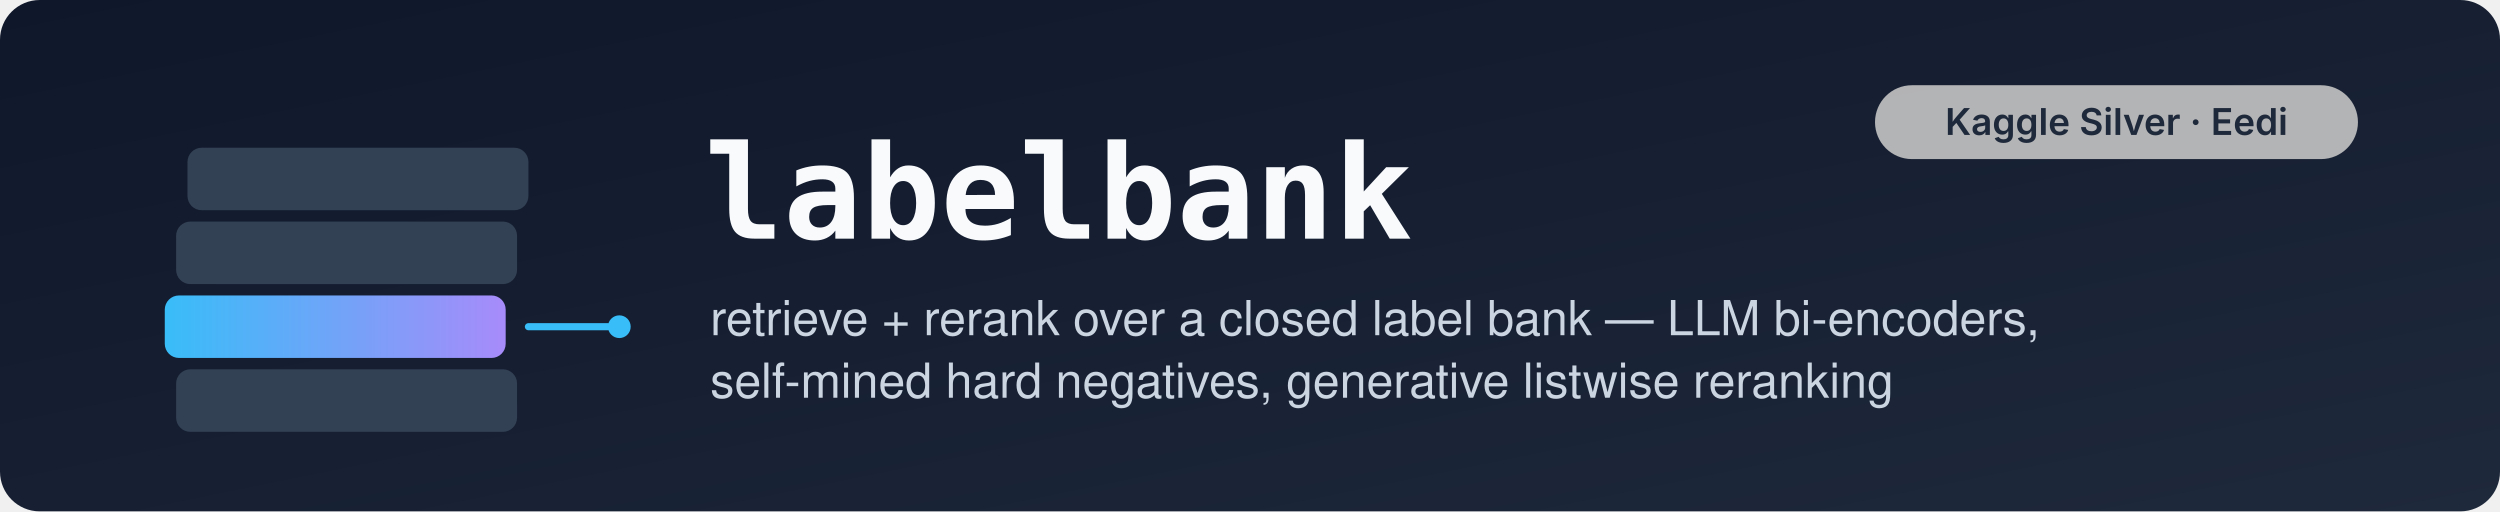
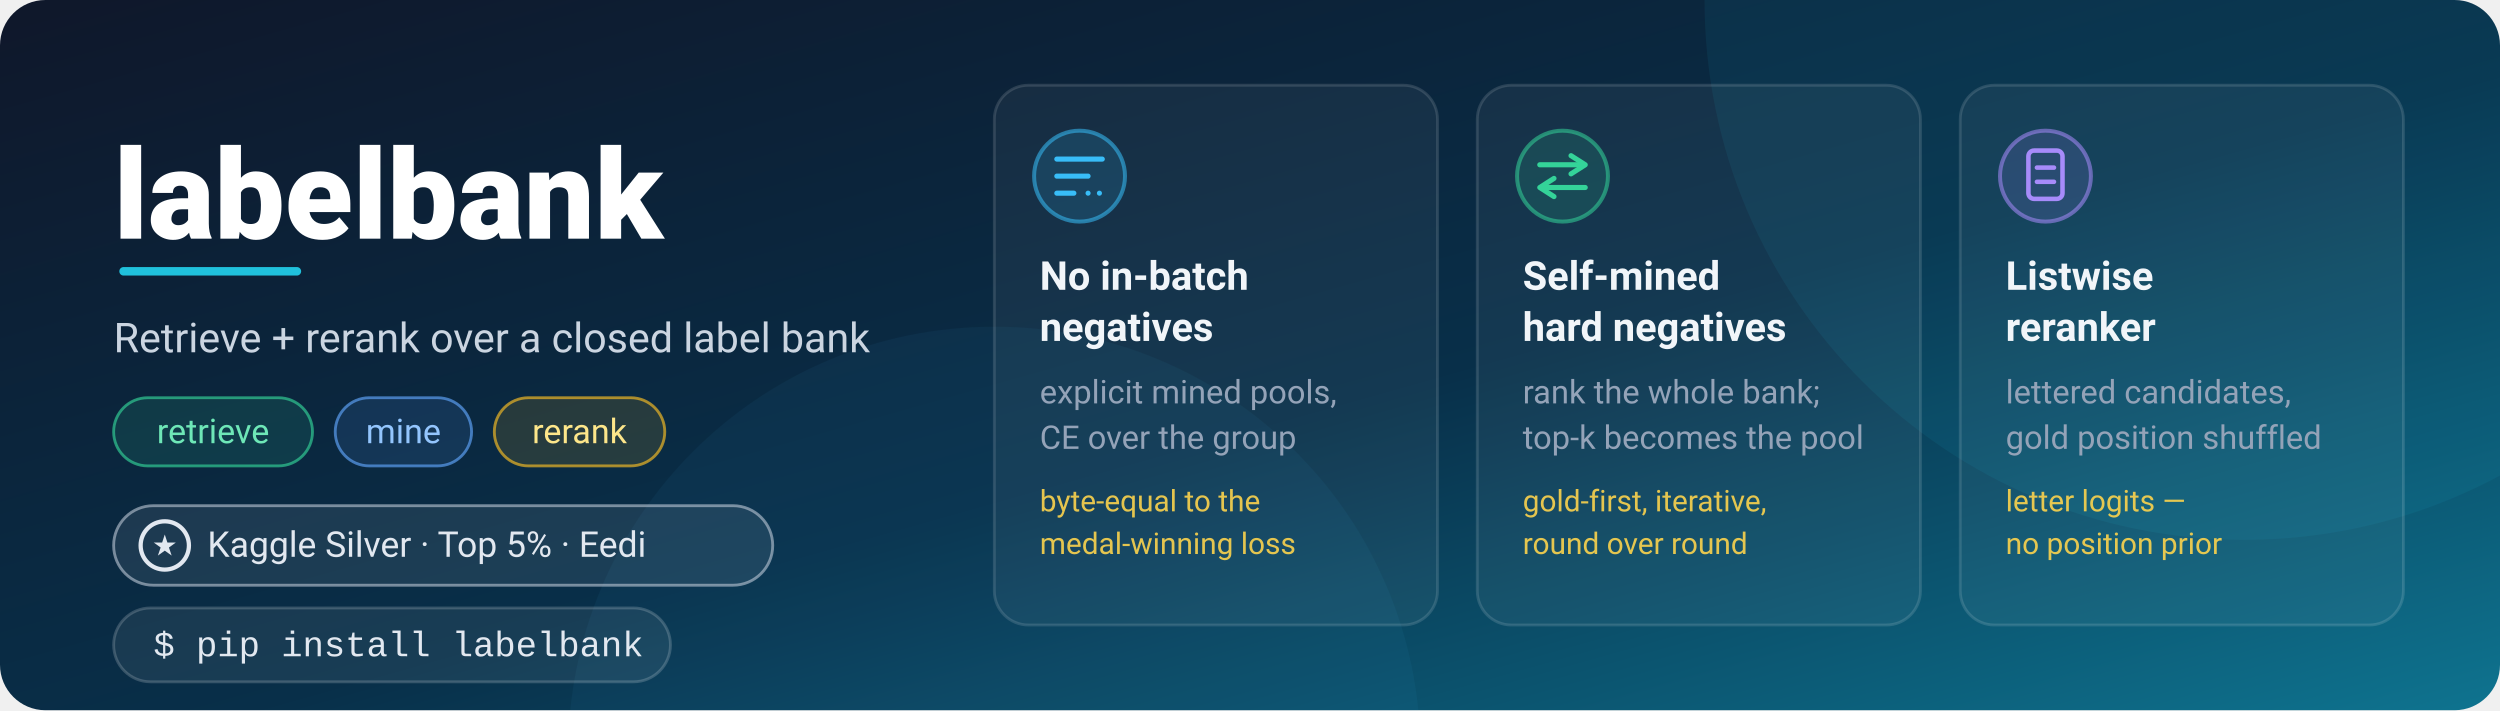
- <svg xmlns="http://www.w3.org/2000/svg" width="880" height="180" viewBox="0 0 880 180" role="img" aria-label="labelbank — retrieve and rerank over a closed label bank">
+ <svg xmlns="http://www.w3.org/2000/svg" viewBox="0 0 880 250" role="img" aria-label="labelbank — retrieve and rerank over a closed label bank: no in-batch negatives, self-mined hard negative pools, generative listwise reranking">
  <defs>
    <linearGradient id="bg" x1="0" y1="0" x2="1" y2="1">
-       <stop offset="0" stop-color="#0f172a" />
-       <stop offset="1" stop-color="#1e293b" />
+       <stop offset="0%" stop-color="#0f172a" />
+       <stop offset="55%" stop-color="#082f49" />
+       <stop offset="100%" stop-color="#0e7490" />
    </linearGradient>
-     <linearGradient id="accent" x1="0" y1="0" x2="1" y2="0">
-       <stop offset="0" stop-color="#38bdf8" />
-       <stop offset="1" stop-color="#a78bfa" />
-     </linearGradient>
+     <clipPath id="bgclip">
+       <rect x="0" y="0" width="880" height="250" rx="16" />
+     </clipPath>
  </defs>
-   <rect width="880" height="180" rx="14" fill="url(#bg)" />
-   <g transform="translate(52,38)">
-     <rect x="14" y="14" width="120" height="22" rx="5" fill="#334155" />
-     <rect x="10" y="40" width="120" height="22" rx="5" fill="#334155" />
-     <rect x="6" y="66" width="120" height="22" rx="5" fill="url(#accent)" />
-     <rect x="10" y="92" width="120" height="22" rx="5" fill="#334155" />
-     <circle cx="166" cy="77" r="4" fill="#38bdf8" />
-     <path d="M 134 77 L 162 77" stroke="#38bdf8" stroke-width="2.5" stroke-linecap="round" />
+   <rect x="0" y="0" width="880" height="250" rx="16" fill="url(#bg)" />
+   <g clip-path="url(#bgclip)">
+     <circle cx="790" cy="0" r="190" fill="#22d3ee" opacity="0.07" />
+     <circle cx="350" cy="265" r="150" fill="#38bdf8" opacity="0.05" />
  </g>
-   <text x="248" y="84" font-family="ui-monospace, SFMono-Regular, Menlo, monospace" font-size="46" font-weight="700" fill="#f8fafc">labelbank</text>
-   <text x="250" y="118" font-family="-apple-system, 'Segoe UI', Helvetica, Arial, sans-serif" font-size="17" fill="#cbd5e1">retrieve + rerank over a closed label bank — LLM bi-encoders,</text>
-   <text x="250" y="140" font-family="-apple-system, 'Segoe UI', Helvetica, Arial, sans-serif" font-size="17" fill="#cbd5e1">self-mined hard negatives, generative listwise reranking</text>
-   <g transform="translate(660,30)">
-     <rect width="170" height="26" rx="13" fill="#c0c0c0" opacity="0.92" />
-     <text x="85" y="17.5" text-anchor="middle" font-family="-apple-system, 'Segoe UI', sans-serif" font-size="13" font-weight="600" fill="#1e293b">Kaggle Silver · Eedi</text>
+   <text x="40" y="84" font-family="-apple-system, 'Segoe UI', Roboto, Helvetica, Arial, sans-serif" font-size="44" font-weight="800" fill="#ffffff">labelbank</text>
+   <rect x="42" y="94" width="64" height="3" rx="1.5" fill="#22d3ee" opacity="0.9" />
+   <text x="40" y="124" font-family="-apple-system, 'Segoe UI', Roboto, Helvetica, Arial, sans-serif" font-size="14.5" fill="#cbd5e1">Retrieve + rerank over a closed label bank</text>
+   <g font-family="-apple-system, 'Segoe UI', Roboto, Helvetica, Arial, sans-serif" font-size="12" text-anchor="middle">
+     <rect x="40" y="140" width="70" height="24" rx="12" fill="#34d399" fill-opacity="0.12" stroke="#34d399" stroke-opacity="0.65" />
+     <text x="75" y="156" fill="#6ee7b7">retrieve</text>
+     <rect x="118" y="140" width="48" height="24" rx="12" fill="#60a5fa" fill-opacity="0.12" stroke="#60a5fa" stroke-opacity="0.65" />
+     <text x="142" y="156" fill="#93c5fd">mine</text>
+     <rect x="174" y="140" width="60" height="24" rx="12" fill="#fbbf24" fill-opacity="0.12" stroke="#fbbf24" stroke-opacity="0.65" />
+     <text x="204" y="156" fill="#fde68a">rerank</text>
+   </g>
+   <rect x="40" y="178" width="232" height="28" rx="14" fill="#cbd5e1" fill-opacity="0.10" stroke="#cbd5e1" stroke-opacity="0.55" />
+   <circle cx="58" cy="192" r="8.5" fill="none" stroke="#e2e8f0" stroke-width="1.5" />
+   <text x="58" y="195.5" font-family="-apple-system, 'Segoe UI', Roboto, Helvetica, Arial, sans-serif" font-size="9" text-anchor="middle" fill="#e2e8f0">★</text>
+   <text x="73" y="196" font-family="-apple-system, 'Segoe UI', Roboto, Helvetica, Arial, sans-serif" font-size="12.5" fill="#e2e8f0">Kaggle Silver · Top 5% · Eedi</text>
+   <rect x="40" y="214" width="196" height="26" rx="13" fill="#ffffff" fill-opacity="0.07" stroke="#ffffff" stroke-opacity="0.18" />
+   <text x="54" y="231" font-family="ui-monospace, SFMono-Regular, Consolas, 'Courier New', monospace" font-size="12.5" fill="#e2e8f0">$ pip install labelbank</text>
+   <g>
+     <rect x="350" y="30" width="156" height="190" rx="12" fill="#ffffff" fill-opacity="0.05" stroke="#ffffff" stroke-opacity="0.13" />
+     <circle cx="380" cy="62" r="16" fill="#38bdf8" fill-opacity="0.14" stroke="#38bdf8" stroke-opacity="0.55" stroke-width="1.4" />
+     <g stroke="#38bdf8" stroke-width="1.8" stroke-linecap="round">
+       <line x1="372" y1="56" x2="388" y2="56" />
+       <line x1="372" y1="62" x2="383" y2="62" />
+       <line x1="372" y1="68" x2="378" y2="68" />
+     </g>
+     <circle cx="383" cy="68" r="0.9" fill="#38bdf8" />
+     <circle cx="387" cy="68" r="0.9" fill="#38bdf8" />
+     <g font-family="-apple-system, 'Segoe UI', Roboto, Helvetica, Arial, sans-serif">
+       <text x="366" y="102" font-size="14" font-weight="700" fill="#f1f5f9">No in-batch</text>
+       <text x="366" y="120" font-size="14" font-weight="700" fill="#f1f5f9">negatives</text>
+       <text x="366" y="142" font-size="11.5" fill="#94a3b8">explicit mined pools,</text>
+       <text x="366" y="158" font-size="11.5" fill="#94a3b8">CE over the group</text>
+       <text x="366" y="180" font-size="10.5" fill="#fcd34d" fill-opacity="0.9">byte-equal to the</text>
+       <text x="366" y="195" font-size="10.5" fill="#fcd34d" fill-opacity="0.9">medal-winning loss</text>
+     </g>
+   </g>
+   <g>
+     <rect x="520" y="30" width="156" height="190" rx="12" fill="#ffffff" fill-opacity="0.05" stroke="#ffffff" stroke-opacity="0.13" />
+     <circle cx="550" cy="62" r="16" fill="#34d399" fill-opacity="0.14" stroke="#34d399" stroke-opacity="0.55" stroke-width="1.4" />
+     <g stroke="#34d399" stroke-width="1.8" stroke-linecap="round" stroke-linejoin="round" fill="none">
+       <line x1="542" y1="58" x2="556" y2="58" />
+       <path d="M 553 54.8 L 558 58 L 553 61.2" />
+       <line x1="558" y1="66" x2="544" y2="66" />
+       <path d="M 547 62.8 L 542 66 L 547 69.2" />
+     </g>
+     <g font-family="-apple-system, 'Segoe UI', Roboto, Helvetica, Arial, sans-serif">
+       <text x="536" y="102" font-size="14" font-weight="700" fill="#f1f5f9">Self-mined</text>
+       <text x="536" y="120" font-size="14" font-weight="700" fill="#f1f5f9">hard negatives</text>
+       <text x="536" y="142" font-size="11.5" fill="#94a3b8">rank the whole bank;</text>
+       <text x="536" y="158" font-size="11.5" fill="#94a3b8">top-k becomes the pool</text>
+       <text x="536" y="180" font-size="10.5" fill="#fcd34d" fill-opacity="0.9">gold-first, iterative,</text>
+       <text x="536" y="195" font-size="10.5" fill="#fcd34d" fill-opacity="0.9">round over round</text>
+     </g>
+   </g>
+   <g>
+     <rect x="690" y="30" width="156" height="190" rx="12" fill="#ffffff" fill-opacity="0.05" stroke="#ffffff" stroke-opacity="0.13" />
+     <circle cx="720" cy="62" r="16" fill="#a78bfa" fill-opacity="0.14" stroke="#a78bfa" stroke-opacity="0.55" stroke-width="1.4" />
+     <g stroke="#a78bfa" stroke-width="1.6" stroke-linecap="round" stroke-linejoin="round" fill="none">
+       <rect x="714" y="53" width="12" height="17" rx="2" />
+       <line x1="717" y1="59" x2="723" y2="59" />
+       <line x1="717" y1="64" x2="723" y2="64" />
+     </g>
+     <g font-family="-apple-system, 'Segoe UI', Roboto, Helvetica, Arial, sans-serif">
+       <text x="706" y="102" font-size="14" font-weight="700" fill="#f1f5f9">Listwise</text>
+       <text x="706" y="120" font-size="14" font-weight="700" fill="#f1f5f9">reranker</text>
+       <text x="706" y="142" font-size="11.5" fill="#94a3b8">lettered candidates,</text>
+       <text x="706" y="158" font-size="11.5" fill="#94a3b8">gold position shuffled</text>
+       <text x="706" y="180" font-size="10.5" fill="#fcd34d" fill-opacity="0.9">letter logits —</text>
+       <text x="706" y="195" font-size="10.5" fill="#fcd34d" fill-opacity="0.9">no position prior</text>
+     </g>
  </g>
</svg>
